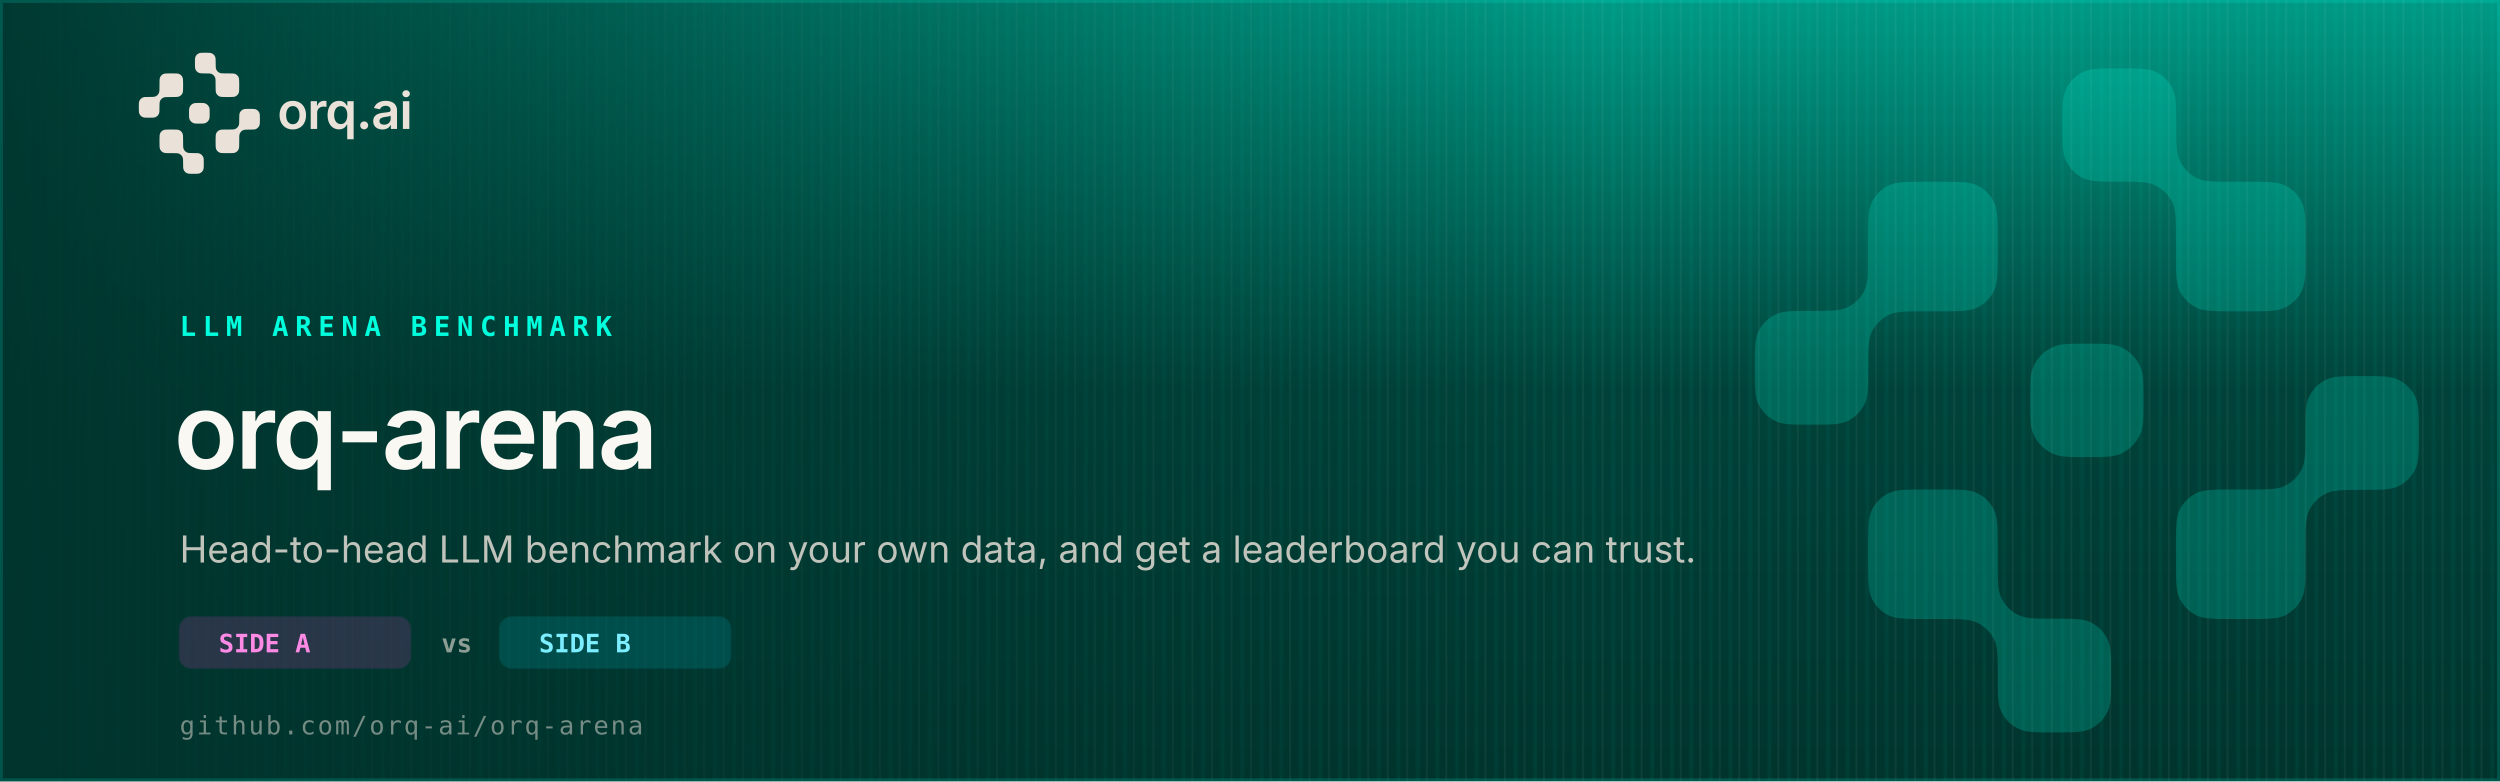
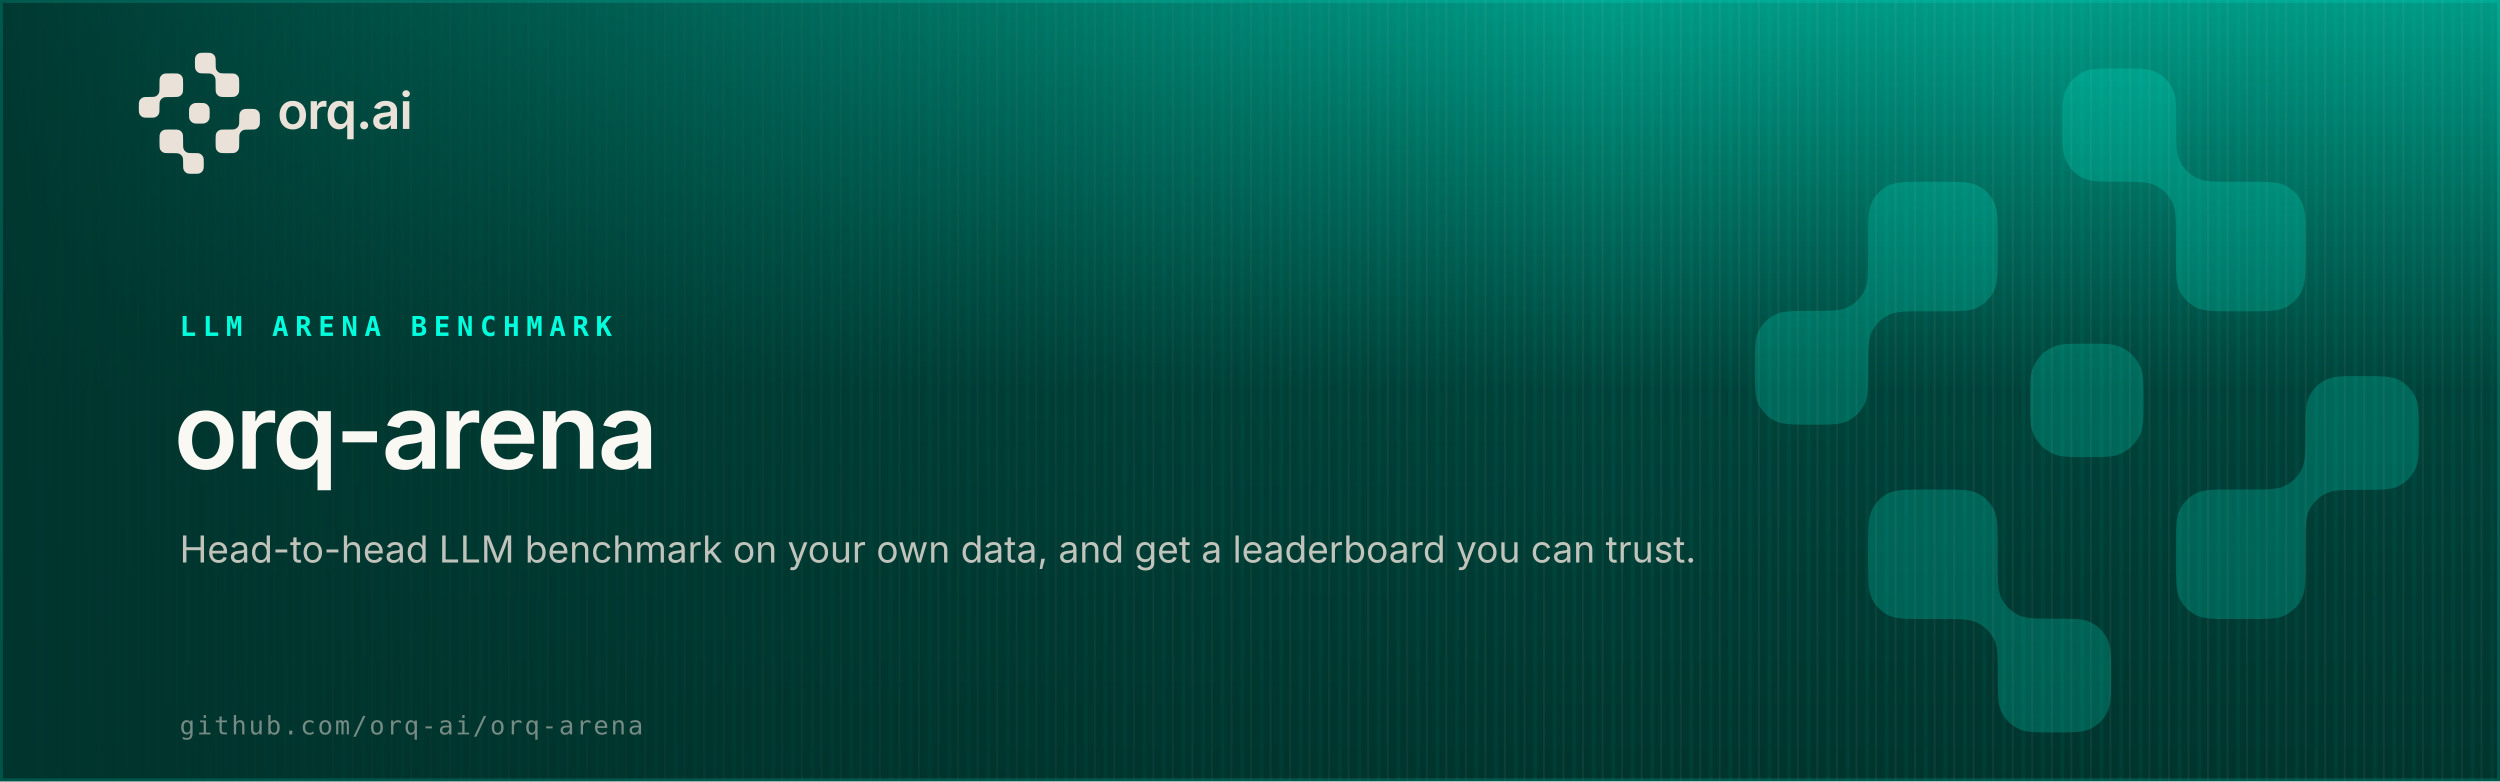
<svg xmlns="http://www.w3.org/2000/svg" viewBox="0 0 1280 400" width="1280" height="400" font-family="'Helvetica Neue', 'Inter', Arial, sans-serif">
  <defs>
    <linearGradient id="wash" x1="0" y1="0" x2="0" y2="1">
      <stop offset="0" stop-color="#00FFDD" stop-opacity="0.50" />
      <stop offset="0.5" stop-color="#00FFDD" stop-opacity="0.07" />
      <stop offset="1" stop-color="#00FFDD" stop-opacity="0" />
    </linearGradient>
    <linearGradient id="fade" x1="0" y1="0" x2="1" y2="0">
      <stop offset="0" stop-color="#00342D" stop-opacity="0.95" />
      <stop offset="1" stop-color="#00342D" stop-opacity="0" />
    </linearGradient>
    <pattern id="streak" width="10" height="400" patternUnits="userSpaceOnUse">
      <rect x="0" width="1" height="400" fill="#FFFFFF" opacity="0.05" />
      <rect x="5" width="2" height="400" fill="#00FFDD" opacity="0.045" />
    </pattern>
    <g id="mark" fill="currentColor" transform="translate(-57,-50)">
      <path d="M83.591 27.805C83.591 30.878 83.591 32.415 82.993 33.589C82.467 34.622 81.628 35.461 80.595 35.987C79.421 36.585 77.884 36.585 74.811 36.585H72.86C69.786 36.585 68.249 36.585 67.076 35.987C66.043 35.461 65.204 34.622 64.677 33.589C64.079 32.415 64.079 30.878 64.079 27.805V25.61C64.079 22.766 64.079 21.344 63.565 20.242C63.02 19.072 62.08 18.133 60.911 17.587C59.808 17.073 58.386 17.073 55.543 17.073C52.699 17.073 51.277 17.073 50.175 16.559C49.005 16.014 48.065 15.074 47.52 13.905C47.006 12.802 47.006 11.38 47.006 8.537C47.006 5.693 47.006 4.271 47.52 3.169C48.065 1.999 49.005 1.059 50.175 0.514C51.277 0 52.709 0 55.573 0C58.437 0 59.869 0 60.971 0.514C62.141 1.059 63.081 1.999 63.626 3.169C64.14 4.271 64.14 5.693 64.14 8.537C64.14 11.38 64.14 12.802 64.654 13.905C65.199 15.074 66.139 16.014 67.308 16.559C68.411 17.073 69.833 17.073 72.677 17.073H74.811C77.884 17.073 79.421 17.073 80.595 17.671C81.628 18.197 82.467 19.037 82.993 20.07C83.591 21.244 83.591 22.78 83.591 25.854V27.805Z" />
      <path d="M28.469 17.073C31.543 17.073 33.08 17.073 34.254 17.671C35.286 18.197 36.126 19.037 36.652 20.07C37.25 21.244 37.25 22.78 37.25 25.854V27.805C37.25 30.878 37.25 32.415 36.652 33.589C36.126 34.622 35.286 35.461 34.254 35.987C33.08 36.585 31.543 36.585 28.469 36.585H26.274C23.431 36.585 22.009 36.585 20.906 37.099C19.737 37.645 18.797 38.585 18.252 39.754C17.738 40.857 17.738 42.278 17.738 45.122C17.738 47.966 17.738 49.387 17.224 50.49C16.678 51.659 15.739 52.599 14.569 53.144C13.466 53.658 12.045 53.658 9.201 53.658C6.358 53.658 4.936 53.658 3.833 53.144C2.664 52.599 1.724 51.659 1.179 50.49C0.665 49.387 0.665 47.955 0.665 45.092C0.665 42.228 0.665 40.796 1.179 39.693C1.724 38.524 2.664 37.584 3.833 37.039C4.936 36.525 6.358 36.525 9.201 36.525C12.045 36.525 13.466 36.525 14.569 36.011C15.739 35.465 16.678 34.525 17.224 33.356C17.738 32.253 17.738 30.832 17.738 27.988V25.854C17.738 22.78 17.738 21.244 18.336 20.07C18.862 19.037 19.701 18.197 20.734 17.671C21.908 17.073 23.445 17.073 26.518 17.073H28.469Z" />
      <path d="M37.25 91.463C37.25 88.62 37.25 87.198 36.736 86.095C36.191 84.926 35.251 83.986 34.081 83.441C32.979 82.927 31.557 82.927 28.713 82.927H26.518C23.445 82.927 21.908 82.927 20.734 82.329C19.701 81.803 18.862 80.963 18.336 79.93C17.738 78.757 17.738 77.22 17.738 74.146V72.195C17.738 69.122 17.738 67.585 18.336 66.411C18.862 65.378 19.701 64.539 20.734 64.013C21.908 63.415 23.445 63.415 26.518 63.415L28.469 63.415C31.543 63.415 33.08 63.415 34.254 64.013C35.286 64.539 36.126 65.378 36.652 66.411C37.25 67.585 37.25 69.122 37.25 72.195V74.329C37.25 77.173 37.25 78.595 37.764 79.698C38.309 80.867 39.249 81.807 40.419 82.352C41.521 82.866 42.943 82.866 45.786 82.866C48.63 82.866 50.052 82.866 51.154 83.38C52.324 83.925 53.264 84.865 53.809 86.035C54.323 87.137 54.323 88.569 54.323 91.433C54.323 94.297 54.323 95.729 53.809 96.831C53.264 98.001 52.324 98.941 51.154 99.486C50.052 100 48.63 100 45.786 100C42.943 100 41.521 100 40.419 99.486C39.249 98.941 38.309 98.001 37.764 96.832C37.25 95.729 37.25 94.307 37.25 91.463Z" />
      <path d="M72.86 82.927C69.786 82.927 68.249 82.927 67.076 82.329C66.043 81.803 65.204 80.963 64.677 79.93C64.079 78.757 64.079 77.22 64.079 74.146V72.195C64.079 69.122 64.079 67.585 64.677 66.411C65.204 65.378 66.043 64.539 67.076 64.013C68.249 63.415 69.786 63.415 72.86 63.415H75.055C77.898 63.415 79.32 63.415 80.423 62.901C81.592 62.355 82.532 61.415 83.077 60.246C83.591 59.143 83.591 57.722 83.591 54.878C83.591 52.035 83.591 50.613 84.106 49.51C84.651 48.341 85.591 47.401 86.76 46.856C87.863 46.342 89.284 46.342 92.128 46.342C94.972 46.342 96.393 46.342 97.496 46.856C98.665 47.401 99.605 48.341 100.15 49.51C100.665 50.613 100.665 52.045 100.665 54.908C100.665 57.772 100.665 59.204 100.15 60.307C99.605 61.476 98.665 62.416 97.496 62.961C96.393 63.475 94.972 63.475 92.128 63.475C89.284 63.475 87.863 63.475 86.76 63.989C85.591 64.535 84.651 65.475 84.106 66.644C83.591 67.747 83.591 69.168 83.591 72.012V74.146C83.591 77.22 83.591 78.757 82.993 79.93C82.467 80.963 81.628 81.803 80.595 82.329C79.421 82.927 77.884 82.927 74.811 82.927H72.86Z" />
      <path d="M50.664 58.537C48.108 58.537 46.831 58.537 45.815 58.14C44.306 57.552 43.113 56.358 42.524 54.85C42.128 53.834 42.128 52.556 42.128 50C42.128 47.444 42.128 46.166 42.524 45.15C43.113 43.642 44.306 42.448 45.815 41.86C46.831 41.463 48.108 41.463 50.664 41.463C53.221 41.463 54.498 41.463 55.514 41.86C57.023 42.448 58.216 43.642 58.805 45.15C59.201 46.166 59.201 47.444 59.201 50C59.201 52.556 59.201 53.834 58.805 54.85C58.216 56.358 57.023 57.552 55.514 58.14C54.498 58.537 53.221 58.537 50.664 58.537Z" />
    </g>
  </defs>
  <rect width="1280" height="400" fill="#00342D" />
  <rect width="1280" height="400" fill="url(#wash)" />
  <rect width="1280" height="400" fill="url(#streak)" />
  <g transform="translate(1090,205) scale(3.4)" color="#00FFDD" opacity="0.20">
    <use href="#mark" />
  </g>
  <rect width="820" height="400" fill="url(#fade)" />
  <rect x="0.75" y="0.75" width="1278.5" height="398.5" fill="none" stroke="#00FFDD" stroke-opacity="0.16" stroke-width="1.5" />
  <g transform="translate(106,58)" color="#EAE2D9">
    <use href="#mark" transform="scale(0.62)" />
  </g>
  <text x="142" y="66" font-size="26" font-weight="600" fill="#EAE2D9" letter-spacing="-0.5">orq.ai</text>
  <text x="92" y="172" font-size="14" font-weight="600" fill="#00FFDD" letter-spacing="3.4" font-family="ui-monospace, 'SF Mono', Menlo, monospace">
    LLM ARENA BENCHMARK
  </text>
  <text x="89" y="240" font-size="54" font-weight="600" fill="#FAF8F3" letter-spacing="-1.4">orq-arena</text>
  <text x="92" y="288" font-size="19" fill="#EAE2D9" opacity="0.82">
    Head-to-head LLM benchmark on your own data, and get a leaderboard you can trust.
  </text>
-   <g font-family="ui-monospace, 'SF Mono', Menlo, monospace" font-size="13" font-weight="600">
-     <rect x="92" y="316" width="118" height="26" rx="6" fill="#ff3bd4" opacity="0.16" stroke="#ff3bd4" stroke-opacity="0.55" stroke-width="1.2" />
-     <text x="112" y="334" fill="#ff8ae6">SIDE A</text>
-     <text x="226" y="334" fill="#EAE2D9" opacity="0.6">vs</text>
-     <rect x="256" y="316" width="118" height="26" rx="6" fill="#00e5ff" opacity="0.14" stroke="#00e5ff" stroke-opacity="0.55" stroke-width="1.2" />
-     <text x="276" y="334" fill="#7deeff">SIDE B</text>
-   </g>
  <text x="92" y="376" font-size="13" fill="#EAE2D9" opacity="0.5" letter-spacing="1" font-family="ui-monospace, 'SF Mono', Menlo, monospace">
    github.com/orq-ai/orq-arena
  </text>
</svg>
